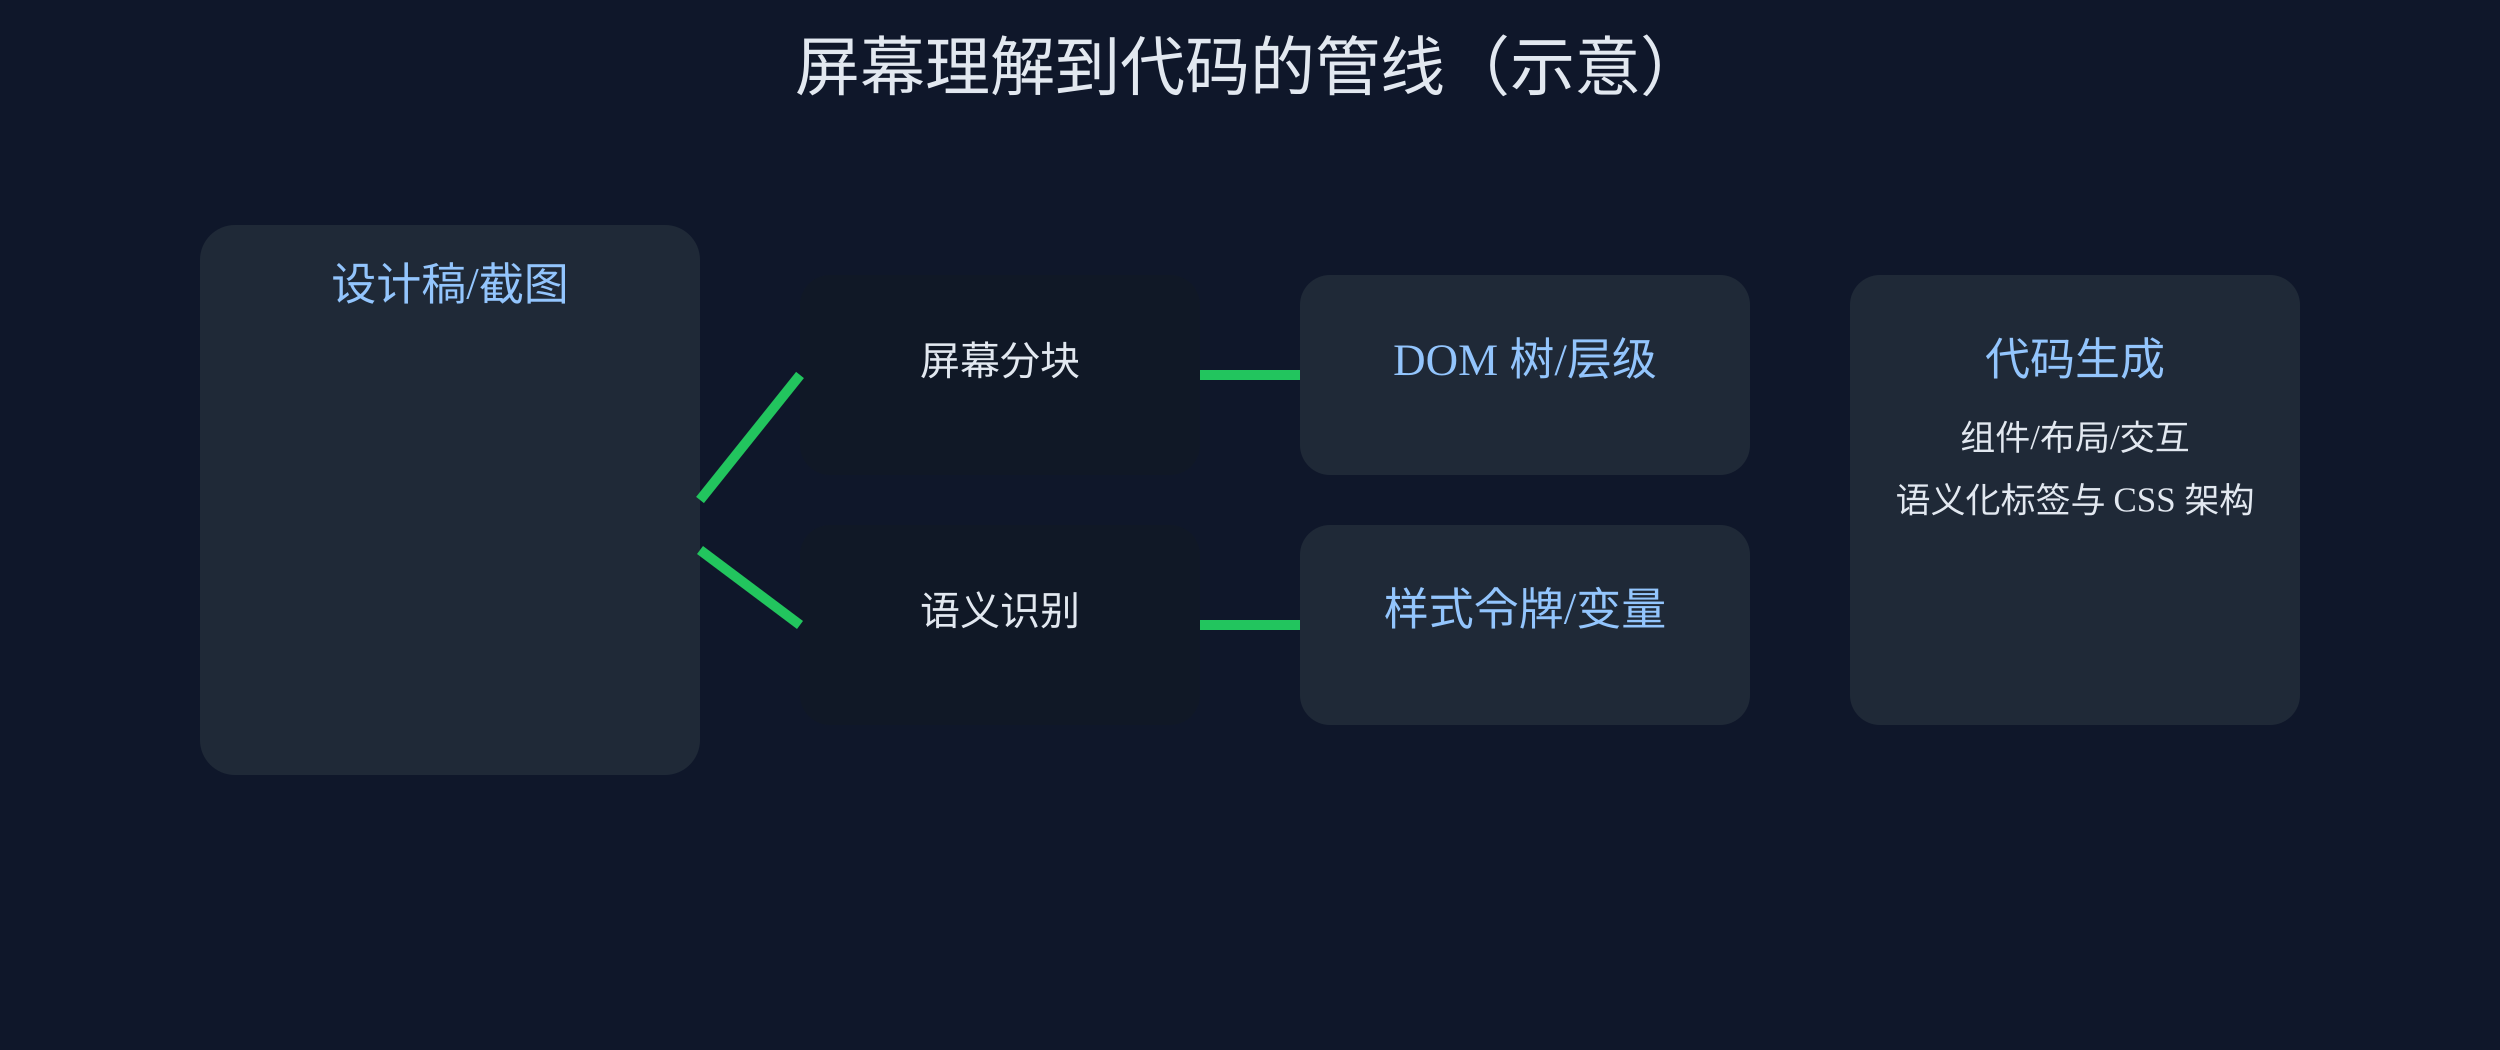
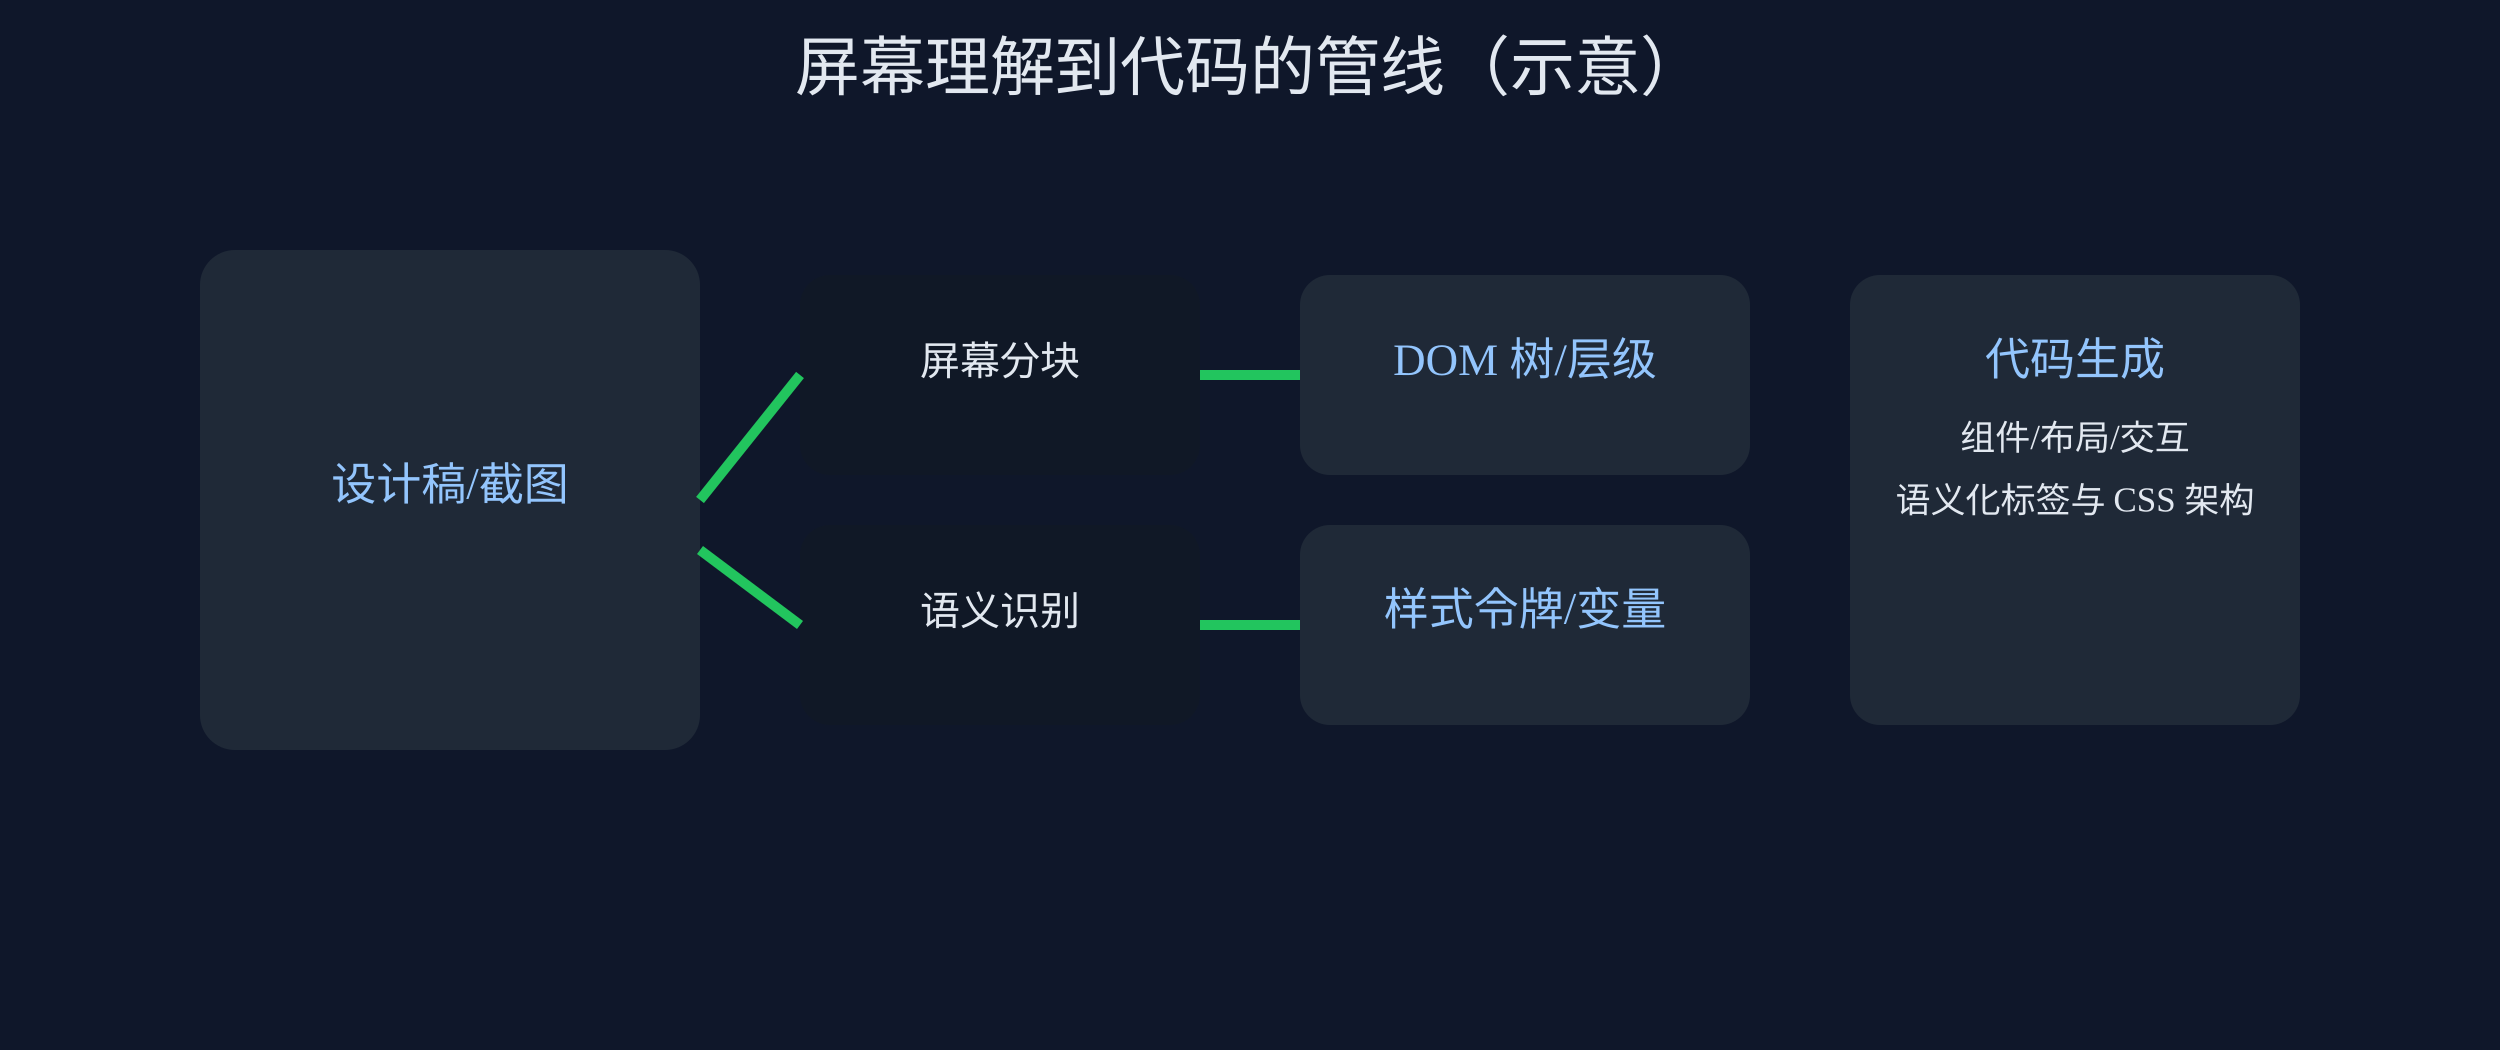
<svg xmlns="http://www.w3.org/2000/svg" width="1000" height="420" viewBox="0 0 1000 420">
  <rect width="1000" height="420" fill="#0f172a" />
  <text x="500" y="36" fill="#e2e8f0" font-size="26" text-anchor="middle">屏幕理解到代码的管线（示意）</text>
-   <rect x="80" y="90" width="200" height="220" rx="14" fill="#1f2937" />
-   <text x="180" y="120" fill="#93c5fd" font-size="18" text-anchor="middle">设计稿/截图</text>
+   <rect x="80" y="100" width="200" height="200" rx="14" fill="#1f2937" />
+   <text x="180" y="200" fill="#93c5fd" font-size="18" text-anchor="middle">设计稿/截图</text>
  <rect x="320" y="110" width="160" height="80" rx="12" fill="#101826" />
  <text x="400" y="150" fill="#e2e8f0" font-size="16" text-anchor="middle">屏幕分块</text>
  <rect x="320" y="210" width="160" height="80" rx="12" fill="#101826" />
  <text x="400" y="250" fill="#e2e8f0" font-size="16" text-anchor="middle">语义识别</text>
  <path d="M280 200 L320 150" stroke="#22c55e" stroke-width="4" />
  <path d="M280 220 L320 250" stroke="#22c55e" stroke-width="4" />
  <rect x="520" y="110" width="180" height="80" rx="12" fill="#1f2937" />
  <text x="610" y="150" fill="#93c5fd" font-size="18" text-anchor="middle">DOM 树/层级</text>
  <rect x="520" y="210" width="180" height="80" rx="12" fill="#1f2937" />
  <text x="610" y="250" fill="#93c5fd" font-size="18" text-anchor="middle">样式令牌/变量</text>
  <path d="M480 150 L520 150" stroke="#22c55e" stroke-width="4" />
  <path d="M480 250 L520 250" stroke="#22c55e" stroke-width="4" />
  <rect x="740" y="110" width="180" height="180" rx="12" fill="#1f2937" />
  <text x="830" y="150" fill="#93c5fd" font-size="18" text-anchor="middle">代码生成</text>
  <text x="830" y="180" fill="#e2e8f0" font-size="14" text-anchor="middle">组件/布局/交互</text>
  <text x="830" y="205" fill="#e2e8f0" font-size="14" text-anchor="middle">语义化标签与 CSS 架构</text>
</svg>
